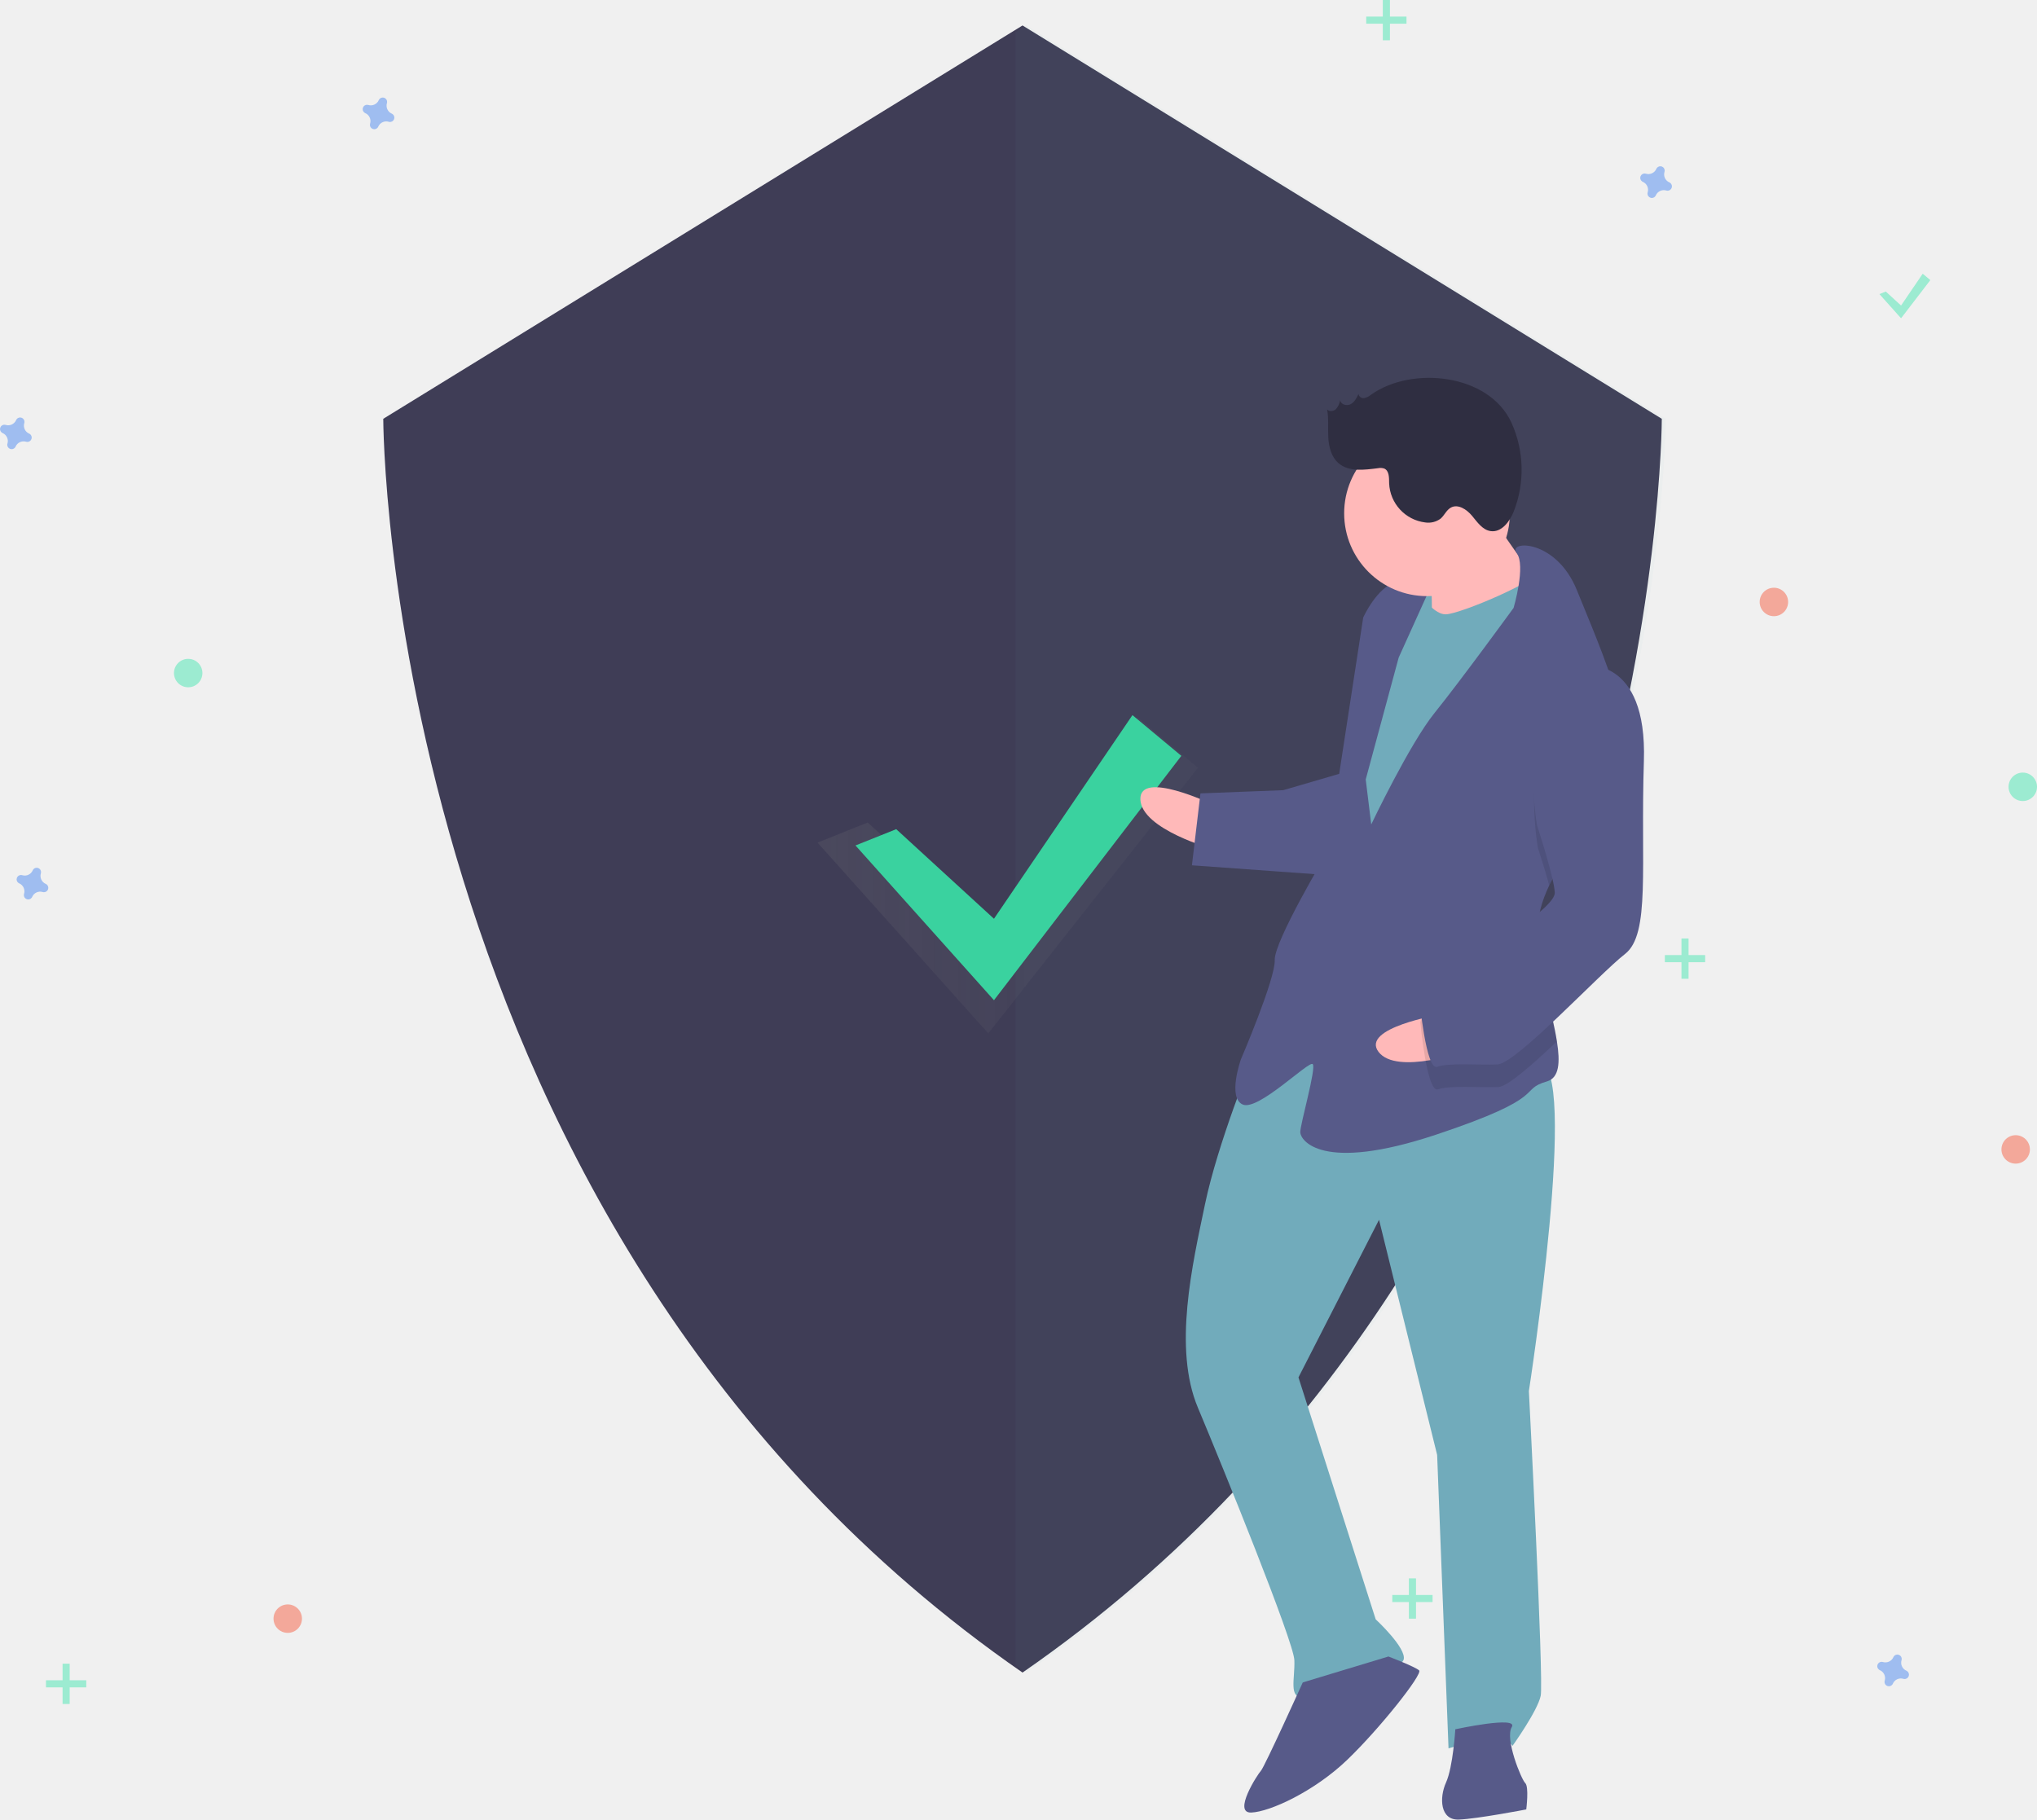
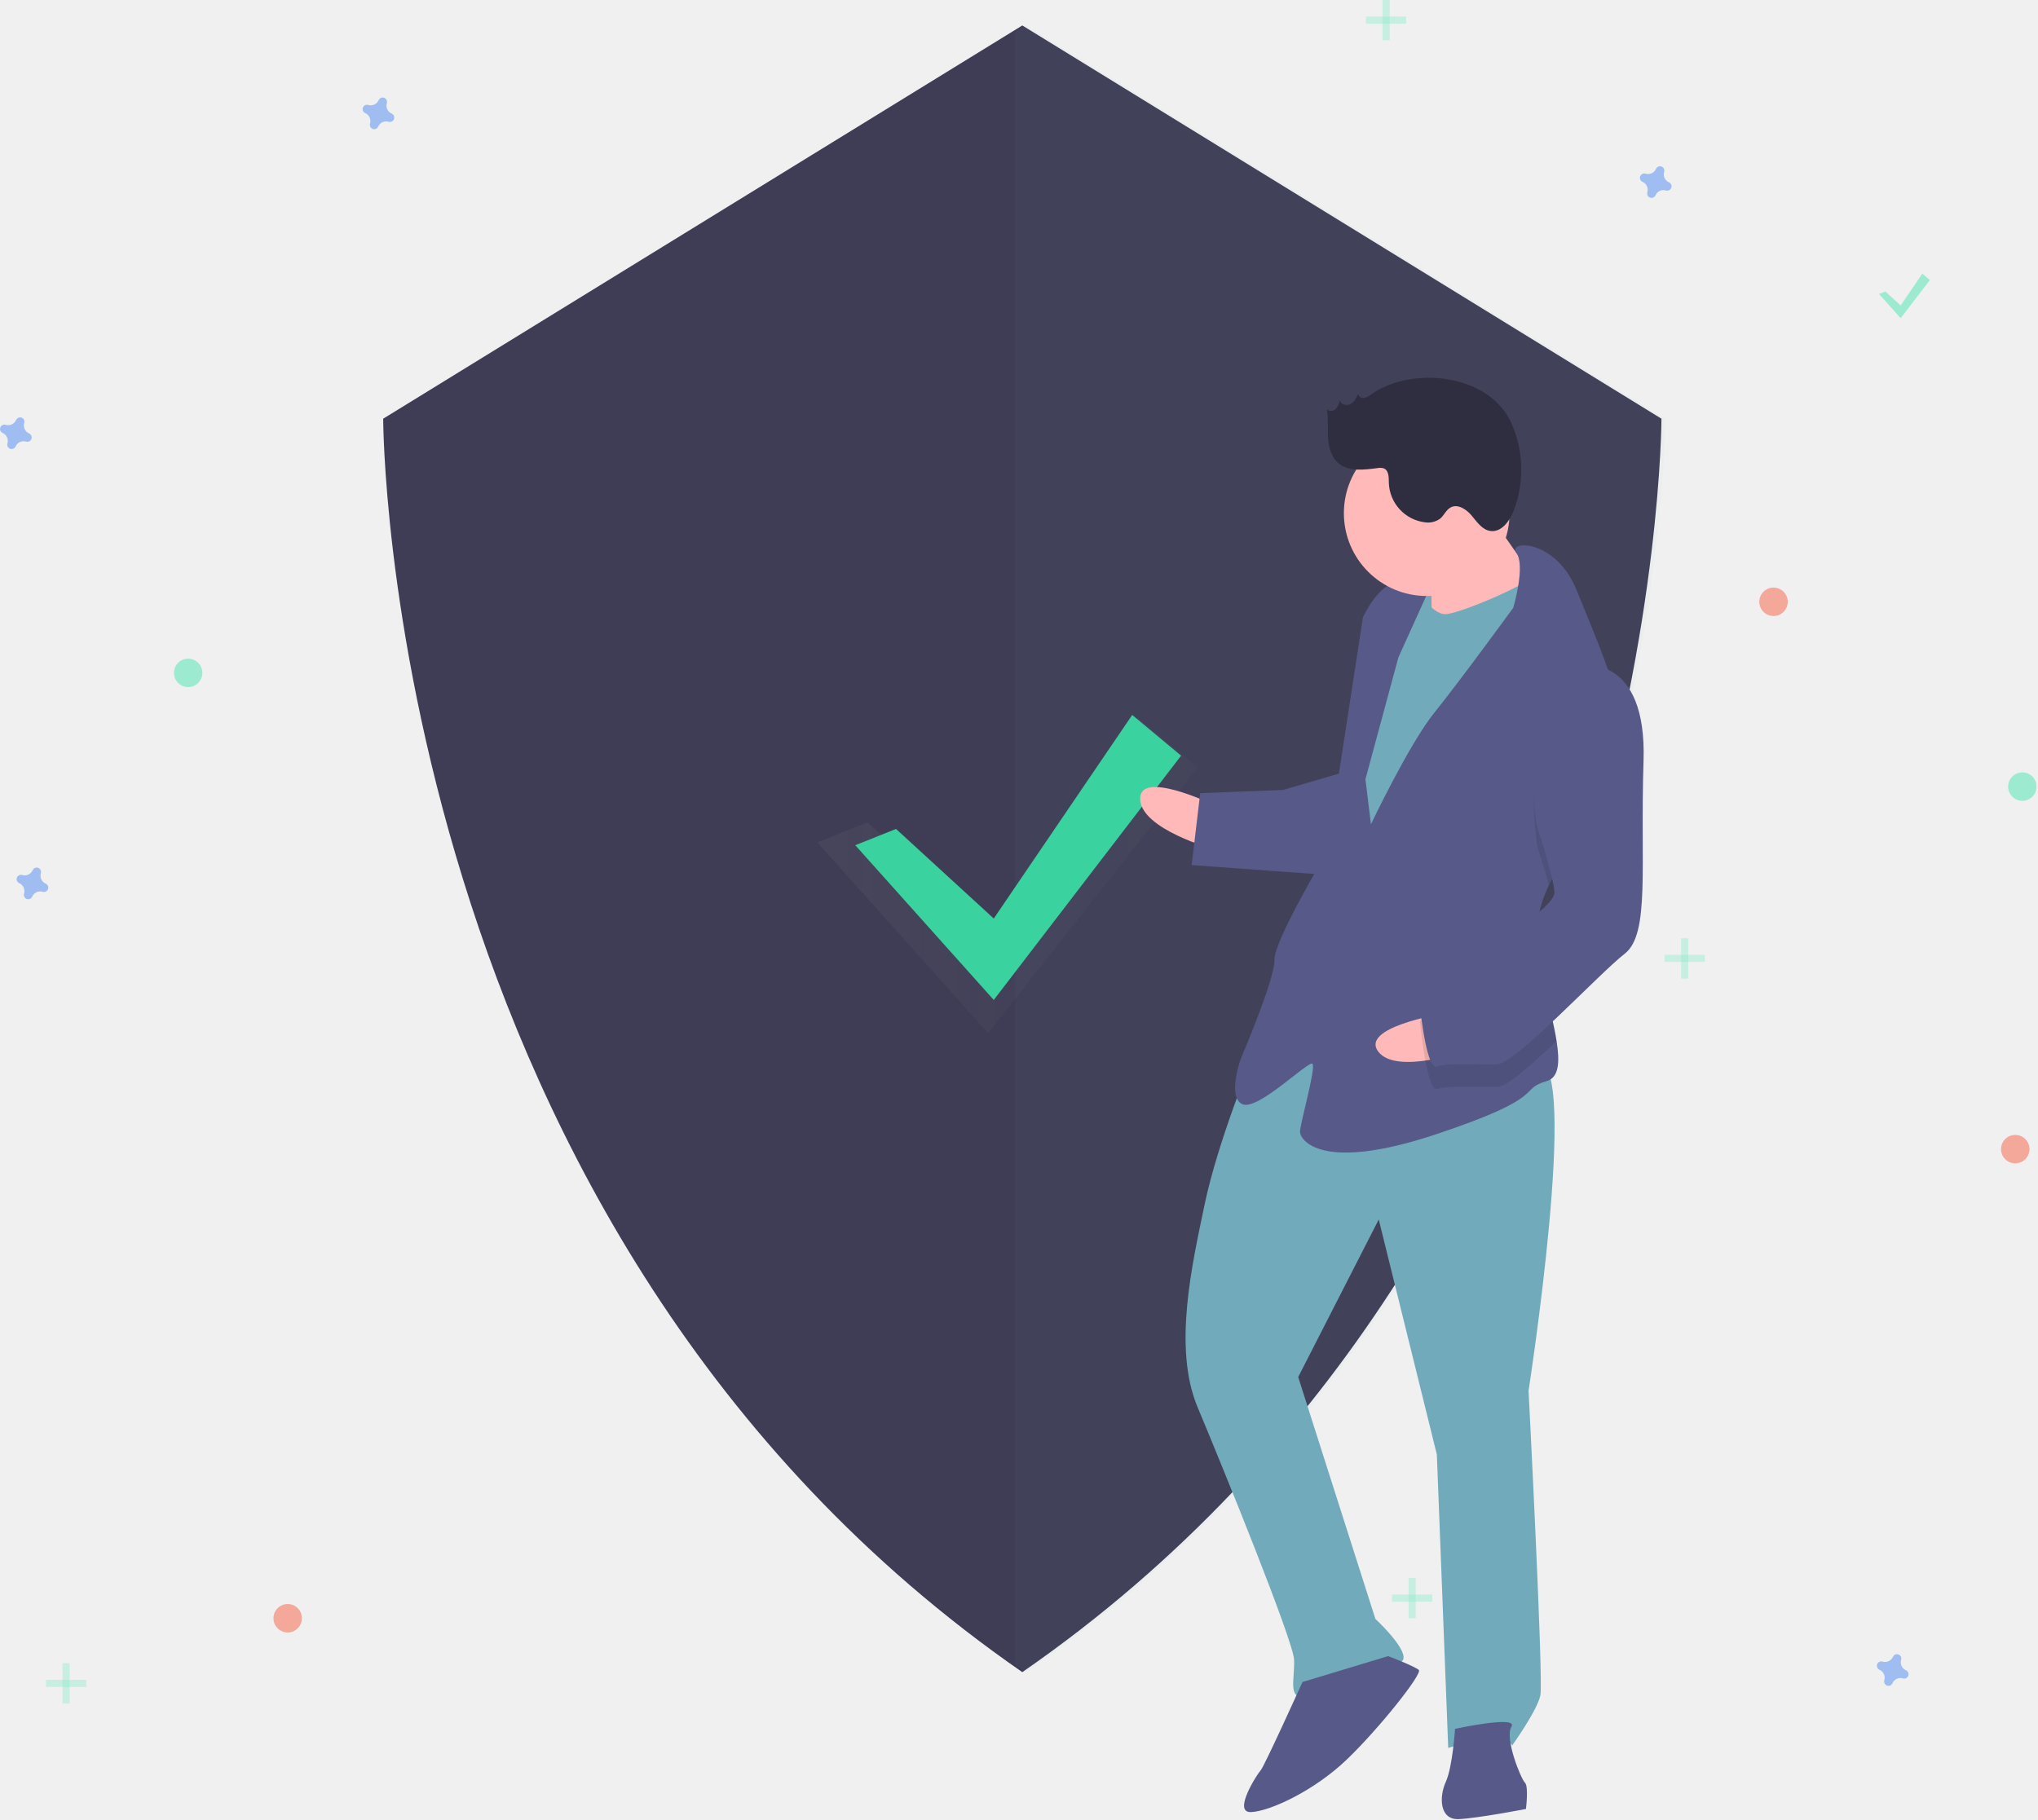
- <svg xmlns="http://www.w3.org/2000/svg" id="f921693e-33a8-40f4-b606-3710578972cc" data-name="Layer 1" width="859.399" height="767.784" viewBox="0 0 859.399 767.784">
+ <svg xmlns="http://www.w3.org/2000/svg" width="860" height="768" viewBox="0 0 860 768" fill="none">
+   <g id="undraw_Security_on_ff2u 1">
+     <g clip-path="url(#clip0)">
+       <g id="shield">
+         <path id="Vector" d="M431.399 10.746L161.697 176.717C161.697 176.717 161.697 519.031 431.399 705.748C701.101 519.031 701.101 176.717 701.101 176.717L431.399 10.746Z" fill="#3F3D56" />
+         <path id="Vector_2" opacity="0.04" d="M433.009 10.746L428.399 13.583V702.51C429.93 703.593 431.461 704.675 433.009 705.748C702.712 519.031 702.711 176.717 702.711 176.717L433.009 10.746Z" fill="#71ABBB" />
+       </g>
+       <g id="Group" opacity="0.7">
+         <path id="Vector_3" opacity="0.7" d="M366.106 347.068L416.949 393.674L479.977 302.75L505.399 323.935L416.949 436.044L344.921 355.542L366.106 347.068Z" fill="url(#paint0_linear)" />
+       </g>
+       <g id="checked">
+         <path id="Vector_4" d="M378.106 349.868L419.349 387.674L477.777 301.75L498.399 318.935L419.349 422.044L360.921 356.742L378.106 349.868Z" fill="#3AD29F" />
+       </g>
+       <g id="cross_15">
+         <path id="Vector_5" opacity="0.5" d="M12.29 182.956C11.463 182.596 10.797 181.945 10.42 181.126C10.042 180.307 9.979 179.378 10.242 178.515C10.285 178.383 10.312 178.246 10.322 178.108V178.108C10.346 177.713 10.242 177.32 10.026 176.989C9.809 176.657 9.492 176.404 9.121 176.267C8.749 176.13 8.344 176.116 7.964 176.228C7.584 176.339 7.25 176.57 7.012 176.887C6.93 176.999 6.861 177.12 6.808 177.248C6.448 178.075 5.796 178.741 4.977 179.118C4.158 179.496 3.229 179.559 2.367 179.296C2.235 179.253 2.098 179.226 1.959 179.216V179.216C1.564 179.192 1.172 179.296 0.84 179.512C0.509 179.729 0.256 180.046 0.119 180.417C-0.018 180.789 -0.032 181.195 0.079 181.574C0.191 181.954 0.422 182.288 0.738 182.526V182.526C0.85 182.608 0.972 182.677 1.1 182.73C1.927 183.09 2.592 183.742 2.97 184.561C3.347 185.38 3.41 186.309 3.147 187.171C3.105 187.304 3.078 187.44 3.067 187.579V187.579C3.043 187.974 3.147 188.366 3.364 188.698C3.58 189.029 3.897 189.283 4.269 189.42C4.64 189.557 5.046 189.57 5.426 189.459C5.806 189.347 6.14 189.116 6.378 188.8V188.8C6.46 188.688 6.528 188.566 6.582 188.438C6.942 187.612 7.593 186.946 8.412 186.568C9.231 186.191 10.16 186.128 11.023 186.391C11.155 186.433 11.292 186.46 11.43 186.471V186.471C11.825 186.495 12.218 186.391 12.549 186.174C12.881 185.958 13.134 185.641 13.271 185.269C13.408 184.898 13.422 184.492 13.31 184.112C13.198 183.732 12.968 183.399 12.652 183.16C12.539 183.078 12.418 183.01 12.29 182.956V182.956Z" fill="#4D8AF0" />
+       </g>
+       <g id="cross_14">
+         <path id="Vector_6" opacity="0.5" d="M79.399 290C82.713 290 85.399 287.314 85.399 284C85.399 280.686 82.713 278 79.399 278C76.085 278 73.399 280.686 73.399 284C73.399 287.314 76.085 290 79.399 290Z" fill="#47E6B1" />
+       </g>
+       <g id="cross_13">
+         <path id="Vector_7" opacity="0.5" d="M19.29 372.956C18.463 372.596 17.797 371.945 17.42 371.126C17.042 370.307 16.979 369.378 17.242 368.515C17.285 368.383 17.312 368.246 17.322 368.108V368.108C17.346 367.713 17.242 367.32 17.026 366.989C16.809 366.657 16.492 366.404 16.121 366.267C15.749 366.13 15.344 366.116 14.964 366.228C14.584 366.339 14.25 366.57 14.012 366.887V366.887C13.93 366.999 13.861 367.12 13.808 367.248C13.448 368.075 12.796 368.741 11.977 369.118C11.158 369.496 10.229 369.559 9.367 369.296C9.235 369.253 9.098 369.226 8.959 369.216V369.216C8.564 369.192 8.172 369.296 7.84 369.512C7.509 369.729 7.256 370.046 7.119 370.417C6.982 370.789 6.968 371.195 7.079 371.574C7.191 371.954 7.422 372.288 7.738 372.526C7.85 372.608 7.972 372.677 8.1 372.73C8.927 373.09 9.592 373.742 9.97 374.561C10.347 375.38 10.41 376.309 10.147 377.171C10.105 377.304 10.078 377.44 10.067 377.579V377.579C10.043 377.974 10.147 378.366 10.364 378.698C10.58 379.03 10.897 379.282 11.269 379.42C11.64 379.557 12.046 379.57 12.426 379.459C12.806 379.347 13.139 379.116 13.378 378.8C13.46 378.688 13.528 378.566 13.582 378.438C13.942 377.612 14.593 376.946 15.412 376.568C16.231 376.191 17.16 376.128 18.023 376.391C18.155 376.433 18.292 376.46 18.43 376.471V376.471C18.825 376.495 19.218 376.391 19.549 376.174C19.881 375.958 20.134 375.641 20.271 375.269C20.408 374.898 20.422 374.492 20.31 374.112C20.198 373.732 19.968 373.399 19.651 373.16C19.539 373.078 19.418 373.01 19.29 372.956V372.956Z" fill="#4D8AF0" />
+       </g>
+       <g id="cross_12">
+         <g id="Group_2" opacity="0.5">
+           <path id="Vector_8" opacity="0.5" d="M29.399 702H26.399V719H29.399V702Z" fill="#47E6B1" />
+           <path id="Vector_9" opacity="0.5" d="M36.399 712V709H19.399V712H36.399Z" fill="#47E6B1" />
+         </g>
+       </g>
+       <g id="cross_11">
+         <path id="Vector_10" opacity="0.5" d="M121.399 689C124.713 689 127.399 686.314 127.399 683C127.399 679.686 124.713 677 121.399 677C118.085 677 115.399 679.686 115.399 683C115.399 686.314 118.085 689 121.399 689Z" fill="#F55F44" />
+       </g>
+       <g id="cross_10">
+         <g id="Group_3" opacity="0.5">
+           <path id="Vector_11" opacity="0.5" d="M597.399 666H594.399V683H597.399V666Z" fill="#47E6B1" />
+           <path id="Vector_12" opacity="0.5" d="M604.399 676V673H587.399V676H604.399Z" fill="#47E6B1" />
+         </g>
+       </g>
+       <g id="cross_9">
+         <path id="Vector_13" opacity="0.5" d="M804.29 704.956C803.463 704.596 802.797 703.945 802.42 703.126C802.042 702.307 801.979 701.378 802.242 700.515C802.285 700.383 802.312 700.246 802.322 700.108V700.108C802.346 699.713 802.242 699.32 802.026 698.989C801.809 698.657 801.492 698.404 801.121 698.267C800.749 698.13 800.343 698.116 799.964 698.228C799.584 698.34 799.25 698.57 799.012 698.887C798.93 698.999 798.861 699.12 798.808 699.248C798.448 700.075 797.796 700.741 796.977 701.118C796.158 701.496 795.229 701.559 794.367 701.296C794.235 701.253 794.098 701.226 793.959 701.216V701.216C793.564 701.192 793.172 701.296 792.84 701.512C792.509 701.729 792.256 702.046 792.119 702.417C791.981 702.789 791.968 703.195 792.079 703.574C792.191 703.954 792.422 704.288 792.738 704.526V704.526C792.85 704.608 792.972 704.677 793.1 704.73C793.927 705.09 794.592 705.742 794.97 706.561C795.347 707.38 795.41 708.309 795.147 709.171C795.105 709.304 795.078 709.44 795.067 709.579V709.579C795.043 709.974 795.147 710.366 795.364 710.698C795.58 711.03 795.897 711.283 796.269 711.42C796.64 711.557 797.046 711.57 797.426 711.459C797.806 711.347 798.139 711.116 798.378 710.8V710.8C798.46 710.688 798.528 710.566 798.582 710.438C798.942 709.612 799.593 708.946 800.412 708.568C801.231 708.191 802.16 708.128 803.023 708.391C803.155 708.433 803.292 708.46 803.43 708.471V708.471C803.825 708.495 804.218 708.391 804.549 708.174C804.881 707.958 805.134 707.641 805.271 707.269C805.408 706.898 805.422 706.492 805.31 706.112C805.199 705.732 804.968 705.399 804.651 705.16C804.539 705.078 804.418 705.01 804.29 704.956V704.956Z" fill="#4D8AF0" />
+       </g>
+       <g id="cross_8">
+         <path id="Vector_14" opacity="0.5" d="M850.399 491C853.713 491 856.399 488.314 856.399 485C856.399 481.686 853.713 479 850.399 479C847.085 479 844.399 481.686 844.399 485C844.399 488.314 847.085 491 850.399 491Z" fill="#F55F44" />
+       </g>
+       <g id="cross_7">
+         <g id="Group_4" opacity="0.5">
+           <path id="Vector_15" opacity="0.5" d="M712.399 396H709.399V413H712.399V396Z" fill="#47E6B1" />
+           <path id="Vector_16" opacity="0.5" d="M719.399 406V403H702.399V406H719.399Z" fill="#47E6B1" />
+         </g>
+       </g>
+       <g id="cross_6">
+         <path id="Vector_17" opacity="0.5" d="M853.399 338C856.713 338 859.399 335.314 859.399 332C859.399 328.686 856.713 326 853.399 326C850.085 326 847.399 328.686 847.399 332C847.399 335.314 850.085 338 853.399 338Z" fill="#47E6B1" />
+       </g>
+       <g id="cross_5">
+         <path id="Vector_18" opacity="0.5" d="M748.399 260C751.713 260 754.399 257.314 754.399 254C754.399 250.686 751.713 248 748.399 248C745.085 248 742.399 250.686 742.399 254C742.399 257.314 745.085 260 748.399 260Z" fill="#F55F44" />
+       </g>
+       <g id="cross_4">
+         <path id="Vector_19" opacity="0.5" d="M795.606 123.018L802.049 128.924L811.177 115.5L814.399 118.185L802.049 134.294L792.921 124.092L795.606 123.018Z" fill="#47E6B1" />
+       </g>
+       <g id="cross_3">
+         <path id="Vector_20" opacity="0.5" d="M704.29 76.956C703.463 76.596 702.797 75.945 702.42 75.126C702.042 74.307 701.979 73.378 702.242 72.515C702.285 72.383 702.312 72.246 702.322 72.108V72.108C702.346 71.713 702.242 71.32 702.026 70.989C701.809 70.657 701.492 70.404 701.121 70.267C700.749 70.13 700.343 70.116 699.964 70.228C699.584 70.34 699.25 70.57 699.012 70.887C698.93 70.999 698.861 71.12 698.808 71.248C698.448 72.075 697.796 72.741 696.977 73.118C696.158 73.496 695.229 73.559 694.367 73.296C694.235 73.253 694.098 73.227 693.959 73.216V73.216C693.564 73.192 693.172 73.296 692.84 73.512C692.509 73.729 692.256 74.046 692.119 74.417C691.981 74.789 691.968 75.195 692.079 75.574C692.191 75.954 692.422 76.288 692.738 76.526V76.526C692.85 76.608 692.972 76.677 693.1 76.73C693.927 77.09 694.592 77.742 694.97 78.561C695.347 79.38 695.41 80.309 695.147 81.171C695.105 81.303 695.078 81.44 695.067 81.579V81.579C695.043 81.974 695.147 82.366 695.364 82.698C695.58 83.029 695.897 83.282 696.269 83.419C696.64 83.556 697.046 83.57 697.426 83.459C697.806 83.347 698.139 83.116 698.378 82.8V82.8C698.46 82.688 698.528 82.566 698.582 82.438C698.942 81.612 699.593 80.946 700.412 80.569C701.231 80.191 702.16 80.128 703.023 80.391C703.155 80.433 703.292 80.46 703.43 80.471V80.471C703.825 80.495 704.218 80.391 704.549 80.174C704.881 79.958 705.134 79.641 705.271 79.269C705.408 78.898 705.422 78.492 705.31 78.112C705.199 77.732 704.968 77.398 704.651 77.16C704.539 77.078 704.418 77.01 704.29 76.956V76.956Z" fill="#4D8AF0" />
+       </g>
+       <g id="cross_2">
+         <g id="Group_5" opacity="0.5">
+           <path id="Vector_21" opacity="0.5" d="M586.399 0H583.399V17H586.399V0Z" fill="#47E6B1" />
+           <path id="Vector_22" opacity="0.5" d="M593.399 10V7L576.399 7V10H593.399Z" fill="#47E6B1" />
+         </g>
+       </g>
+       <g id="cross_1">
+         <path id="Vector_23" opacity="0.5" d="M165.29 47.956C164.463 47.596 163.797 46.945 163.42 46.126C163.042 45.307 162.979 44.378 163.242 43.515C163.285 43.383 163.312 43.246 163.322 43.108V43.108C163.346 42.713 163.242 42.32 163.026 41.989C162.809 41.657 162.492 41.404 162.121 41.267C161.749 41.13 161.344 41.116 160.964 41.228C160.584 41.34 160.25 41.57 160.012 41.887V41.887C159.93 41.999 159.861 42.12 159.808 42.248C159.448 43.075 158.796 43.741 157.977 44.118C157.158 44.496 156.229 44.559 155.367 44.296C155.235 44.253 155.098 44.227 154.959 44.216C154.564 44.192 154.172 44.296 153.84 44.512C153.509 44.729 153.256 45.046 153.119 45.417C152.982 45.789 152.968 46.194 153.079 46.574C153.191 46.954 153.422 47.288 153.738 47.526V47.526C153.85 47.608 153.972 47.677 154.1 47.73C154.927 48.09 155.592 48.742 155.97 49.561C156.347 50.38 156.41 51.309 156.147 52.171C156.105 52.303 156.078 52.44 156.067 52.579V52.579C156.043 52.974 156.147 53.366 156.364 53.698C156.58 54.029 156.897 54.282 157.269 54.419C157.64 54.556 158.046 54.57 158.426 54.459C158.806 54.347 159.14 54.116 159.378 53.8V53.8C159.46 53.688 159.528 53.566 159.582 53.438C159.942 52.611 160.593 51.946 161.412 51.569C162.231 51.191 163.16 51.128 164.023 51.391C164.155 51.433 164.292 51.46 164.43 51.471V51.471C164.825 51.495 165.218 51.391 165.549 51.174C165.881 50.958 166.134 50.641 166.271 50.269C166.408 49.898 166.422 49.492 166.31 49.112C166.199 48.732 165.968 48.398 165.651 48.16V48.16C165.539 48.078 165.418 48.01 165.29 47.956V47.956Z" fill="#4D8AF0" />
+       </g>
+       <g id="man">
+         <path id="Vector_24" d="M611.669 239.272L589.444 240.134L590.552 268.709L612.777 267.848L611.669 239.272Z" fill="#71ABBB" />
+         <path id="Vector_25" d="M511.41 339.35C511.41 339.35 480.631 324.645 481.123 337.345C481.616 350.045 512.148 358.401 512.148 358.401L511.41 339.35Z" fill="#FFB9B9" />
+         <path id="Vector_26" d="M528.296 446.811C528.296 446.811 513.775 482.353 508.41 507.999C503.045 533.646 494.874 568.942 505.384 593.973C515.894 619.004 545.776 692.572 546.084 700.51C546.392 708.448 543.524 716.509 549.875 716.262C556.225 716.016 590.781 705.137 592.184 700.312C593.587 695.488 580.394 683.28 580.394 683.28L547.817 581.198L581.806 514.693L606.323 613.908L611.125 737.736C611.125 737.736 634.692 730.463 638.113 736.69C638.113 736.69 648.672 721.971 650.013 715.559C651.354 709.147 645.026 586.968 645.026 586.968C645.026 586.968 666.659 447.805 649.196 448.482C631.733 449.16 563.332 407.294 528.296 446.811Z" fill="#71ABBB" />
+         <path id="Vector_27" d="M549.628 709.912C549.628 709.912 533.52 745.516 531.994 747.165C530.468 748.814 519.971 765.12 527.908 764.812C535.846 764.504 554.589 755.828 568.384 742.574C582.18 729.319 600.368 706.355 598.719 704.829C597.07 703.303 585.773 698.971 585.773 698.971L549.628 709.912Z" fill="#575A89" />
+         <path id="Vector_28" d="M613.992 729.675C613.992 729.675 613.02 745.612 610.091 752.086C607.162 758.559 607.532 768.084 615.469 767.777C623.407 767.469 643.922 763.493 643.922 763.493C643.922 763.493 645.14 753.906 643.491 752.38C641.842 750.854 634.815 733.638 637.805 728.752C640.795 723.866 613.992 729.675 613.992 729.675Z" fill="#575A89" />
+         <path id="Vector_29" d="M625.735 212.492C625.735 212.492 642.657 238.865 649.254 244.969C655.85 251.073 637.292 264.512 637.292 264.512L604.077 268.98C604.077 268.98 604.495 238.755 602.784 235.641C601.073 232.528 625.735 212.492 625.735 212.492Z" fill="#FFB9B9" />
+         <path id="Vector_30" d="M596.865 247.001C596.865 247.001 603.707 259.455 610.057 259.208C616.408 258.962 649.254 244.969 650.656 240.145C652.059 235.321 661.536 274.701 661.536 274.701L581.165 416.142L561.56 402.593L571.059 319.548L578.861 274.727L596.865 247.001Z" fill="#71ABBB" />
+         <path id="Vector_31" d="M653.621 373.584C650.415 380.291 648.413 387.284 648.69 394.444C648.703 394.762 648.715 395.079 648.743 395.396C649.504 410.089 654.917 427.083 656.858 439.441C658.268 448.305 657.867 454.776 652.679 456.297C640.101 459.965 654.513 462.586 605.853 478.782C557.193 494.978 548.701 480.998 548.578 477.823C548.455 474.648 555.469 450.527 553.82 449.001C552.171 447.475 530.746 468.975 524.272 466.046C517.799 463.117 523.534 446.996 523.534 446.996C523.534 446.996 538.116 413.042 537.808 405.104C537.501 397.166 559.898 359.729 559.898 359.729L575.132 260.563C575.132 260.563 580.989 247.616 588.865 245.721C596.742 243.825 603.276 248.342 603.276 248.342L590.097 277.472L576.191 328.889L578.517 347.878C578.517 347.878 594.688 313.862 605.308 300.731C615.928 287.599 638.572 256.513 638.572 256.513C638.572 256.513 643.858 238.675 639.867 233.345C635.876 227.998 656.514 227.198 665.314 249.116C669.978 260.732 677.55 278.055 682.293 294.184C686.52 308.472 688.516 321.83 684.329 329.465C677.929 341.129 661.829 356.46 653.621 373.584Z" fill="#575A89" />
+         <path id="Vector_32" opacity="0.1" d="M684.329 329.465C677.929 341.129 661.829 356.46 653.621 373.584C651.477 365.861 648.862 357.869 648.862 357.869C648.862 357.869 638.831 304.201 668.502 290.331C673.418 289.855 678.335 291.229 682.293 294.184C686.52 308.472 688.516 321.83 684.329 329.465Z" fill="black" />
+         <path id="Vector_33" d="M566.543 326.083L541.388 333.418L506.462 334.772L502.869 365.12L560.267 369.254C560.267 369.254 574.604 328.95 566.543 326.083Z" fill="#575A89" />
+         <path id="Vector_34" d="M607.561 428.123C607.561 428.123 573.909 433.706 581.59 443.832C589.27 453.959 619.082 443.313 619.082 443.313L607.561 428.123Z" fill="#FFB9B9" />
+         <path id="Vector_35" opacity="0.1" d="M648.743 395.396C649.504 410.089 654.917 427.083 656.858 439.441C646.138 449.587 635.944 458.536 632.102 458.685C624.165 458.993 611.403 457.898 606.702 459.67C602 461.442 599.243 431.34 599.243 431.34C599.243 431.34 602.049 421.692 614.565 416.437C623.012 412.882 639.206 403.239 648.743 395.396Z" fill="black" />
+         <path id="Vector_36" d="M668.133 280.805C668.133 280.805 694.998 276.584 693.546 321.158C692.095 365.732 696.378 394.185 685.573 402.554C674.768 410.922 639.671 448.852 631.733 449.16C623.795 449.467 611.033 448.372 606.332 450.145C601.631 451.917 598.874 421.815 598.874 421.815C598.874 421.815 601.68 412.167 614.195 406.912C626.711 401.656 656.197 383.024 655.951 376.674C655.705 370.323 648.492 348.344 648.492 348.344C648.492 348.344 638.462 294.675 668.133 280.805Z" fill="#575A89" />
+         <path id="Vector_37" d="M602.045 251.543C621.349 251.543 636.997 235.895 636.997 216.591C636.997 197.287 621.349 181.639 602.045 181.639C582.742 181.639 567.093 197.287 567.093 216.591C567.093 235.895 582.742 251.543 602.045 251.543Z" fill="#FFB9B9" />
+         <path id="Vector_38" d="M578.511 166.494C577.668 167.221 576.658 167.727 575.572 167.969C575.027 168.066 574.465 167.944 574.01 167.628C573.555 167.313 573.243 166.83 573.142 166.286C572.342 167.944 571.44 169.712 569.807 170.562C568.175 171.413 565.65 170.7 565.415 168.874C565.176 170.26 564.563 171.555 563.641 172.618C562.628 173.584 560.791 173.827 559.907 172.743C560.622 176.65 560.18 180.668 560.405 184.634C560.629 188.6 561.687 192.805 564.683 195.413C569.053 199.216 575.624 198.277 581.373 197.557C582.242 197.374 583.144 197.424 583.988 197.7C586.14 198.617 586.043 201.613 586.072 203.952C586.247 208.057 587.872 211.967 590.657 214.987C593.442 218.007 597.207 219.943 601.284 220.45C603.565 220.802 605.893 220.234 607.756 218.87C609.388 217.487 610.222 215.232 612.092 214.193C615.134 212.503 618.824 214.968 621.048 217.645C623.272 220.321 625.464 223.614 628.909 224.104C633.466 224.752 636.937 220.108 638.64 215.832C640.989 209.838 642.115 203.435 641.95 197C641.786 190.565 640.334 184.227 637.682 178.362C628.167 157.621 595.663 154.34 578.511 166.494Z" fill="#2F2E41" />
+       </g>
+     </g>
+   </g>
  <defs>
-     <linearGradient id="b629f179-8ab2-4411-a7df-956765958247" x1="344.921" y1="369.397" x2="505.399" y2="369.397" gradientUnits="userSpaceOnUse">
-       <stop offset="0" stop-color="gray" stop-opacity="0.25" />
-       <stop offset="0.535" stop-color="gray" stop-opacity="0.12" />
-       <stop offset="1" stop-color="gray" stop-opacity="0.1" />
+     <linearGradient id="paint0_linear" x1="344.921" y1="369.397" x2="505.399" y2="369.397" gradientUnits="userSpaceOnUse">
+       <stop stop-color="#808080" stop-opacity="0.25" />
+       <stop offset="0.535" stop-color="#808080" stop-opacity="0.12" />
+       <stop offset="1" stop-color="#808080" stop-opacity="0.1" />
    </linearGradient>
+     <clipPath id="clip0">
+       <rect width="859.399" height="767.784" fill="white" />
+     </clipPath>
  </defs>
-   <path d="M601.7,76.854,331.998,242.825s0,342.314,269.702,529.031c269.702-186.717,269.702-529.031,269.702-529.031Z" transform="translate(-170.3004 -66.10811)" fill="#3f3d56" />
-   <path d="M603.31,76.854l-4.61,2.837V768.618c1.531,1.082,3.062,2.165,4.61,3.238,269.702-186.717,269.702-529.031,269.702-529.031Z" transform="translate(-170.3004 -66.10811)" fill="#71abbb" opacity="0.04" />
-   <g opacity="0.7">
-     <polygon points="366.106 347.068 416.949 393.674 479.977 302.75 505.399 323.935 416.949 436.044 344.921 355.542 366.106 347.068" fill="url(#b629f179-8ab2-4411-a7df-956765958247)" />
-   </g>
-   <polygon points="378.106 349.868 419.349 387.674 477.777 301.75 498.399 318.935 419.349 422.044 360.921 356.742 378.106 349.868" fill="#3ad29f" />
-   <path d="M335.59,114.064a3.675,3.675,0,0,1-2.047-4.441,1.766,1.766,0,0,0,.08-.408h0a1.843,1.843,0,0,0-3.31-1.221h0a1.766,1.766,0,0,0-.204.362,3.675,3.675,0,0,1-4.441,2.047,1.766,1.766,0,0,0-.408-.08h0a1.843,1.843,0,0,0-1.221,3.31h0a1.766,1.766,0,0,0,.362.204,3.675,3.675,0,0,1,2.047,4.441,1.766,1.766,0,0,0-.08.408h0a1.843,1.843,0,0,0,3.31,1.221h0a1.766,1.766,0,0,0,.204-.362,3.675,3.675,0,0,1,4.441-2.047,1.766,1.766,0,0,0,.408.08h0a1.843,1.843,0,0,0,1.221-3.31h0A1.766,1.766,0,0,0,335.59,114.064Z" transform="translate(-170.3004 -66.10811)" fill="#4d8af0" opacity="0.5" />
-   <path d="M189.59,439.064a3.675,3.675,0,0,1-2.047-4.441,1.766,1.766,0,0,0,.08-.408h0a1.843,1.843,0,0,0-3.31-1.221h0a1.766,1.766,0,0,0-.204.362,3.675,3.675,0,0,1-4.441,2.047,1.766,1.766,0,0,0-.408-.08h0a1.843,1.843,0,0,0-1.221,3.31h0a1.766,1.766,0,0,0,.362.204,3.675,3.675,0,0,1,2.047,4.441,1.766,1.766,0,0,0-.08.408h0a1.843,1.843,0,0,0,3.31,1.221h0a1.766,1.766,0,0,0,.204-.362,3.675,3.675,0,0,1,4.441-2.047,1.766,1.766,0,0,0,.408.08h0a1.843,1.843,0,0,0,1.221-3.31h0A1.766,1.766,0,0,0,189.59,439.064Z" transform="translate(-170.3004 -66.10811)" fill="#4d8af0" opacity="0.5" />
-   <circle cx="748.399" cy="254" r="6" fill="#f55f44" opacity="0.5" />
-   <circle cx="121.399" cy="683" r="6" fill="#f55f44" opacity="0.5" />
-   <circle cx="850.399" cy="485" r="6" fill="#f55f44" opacity="0.5" />
-   <path d="M874.59,143.064a3.675,3.675,0,0,1-2.047-4.441,1.766,1.766,0,0,0,.08-.408h0a1.843,1.843,0,0,0-3.31-1.221h0a1.766,1.766,0,0,0-.204.362,3.675,3.675,0,0,1-4.441,2.047,1.766,1.766,0,0,0-.408-.08h0a1.843,1.843,0,0,0-1.221,3.31h0a1.766,1.766,0,0,0,.362.204,3.675,3.675,0,0,1,2.047,4.441,1.766,1.766,0,0,0-.08.408h0a1.843,1.843,0,0,0,3.31,1.221h0a1.766,1.766,0,0,0,.204-.362,3.675,3.675,0,0,1,4.441-2.047,1.766,1.766,0,0,0,.408.08h0a1.843,1.843,0,0,0,1.221-3.31h0A1.766,1.766,0,0,0,874.59,143.064Z" transform="translate(-170.3004 -66.10811)" fill="#4d8af0" opacity="0.5" />
-   <path d="M974.59,771.064a3.675,3.675,0,0,1-2.047-4.441,1.766,1.766,0,0,0,.08-.408h0a1.843,1.843,0,0,0-3.31-1.221h0a1.766,1.766,0,0,0-.204.362,3.675,3.675,0,0,1-4.441,2.047,1.766,1.766,0,0,0-.408-.08h0a1.843,1.843,0,0,0-1.221,3.31h0a1.766,1.766,0,0,0,.362.204,3.675,3.675,0,0,1,2.047,4.441,1.766,1.766,0,0,0-.08.408h0a1.843,1.843,0,0,0,3.31,1.221h0a1.766,1.766,0,0,0,.204-.362,3.675,3.675,0,0,1,4.441-2.047,1.766,1.766,0,0,0,.408.08h0a1.843,1.843,0,0,0,1.221-3.31h0A1.766,1.766,0,0,0,974.59,771.064Z" transform="translate(-170.3004 -66.10811)" fill="#4d8af0" opacity="0.5" />
-   <path d="M182.59,249.064a3.675,3.675,0,0,1-2.047-4.441,1.766,1.766,0,0,0,.08-.408h0a1.843,1.843,0,0,0-3.31-1.221h0a1.766,1.766,0,0,0-.204.362,3.675,3.675,0,0,1-4.441,2.047,1.766,1.766,0,0,0-.408-.08h0a1.843,1.843,0,0,0-1.221,3.31h0a1.766,1.766,0,0,0,.362.204,3.675,3.675,0,0,1,2.047,4.441,1.766,1.766,0,0,0-.08.408h0a1.843,1.843,0,0,0,3.31,1.221h0a1.766,1.766,0,0,0,.204-.362,3.675,3.675,0,0,1,4.441-2.047,1.766,1.766,0,0,0,.408.08h0a1.843,1.843,0,0,0,1.221-3.31h0A1.766,1.766,0,0,0,182.59,249.064Z" transform="translate(-170.3004 -66.10811)" fill="#4d8af0" opacity="0.5" />
-   <circle cx="79.399" cy="284" r="6" fill="#47e6b1" opacity="0.5" />
-   <circle cx="853.399" cy="332" r="6" fill="#47e6b1" opacity="0.5" />
-   <g opacity="0.5">
-     <rect x="583.399" width="3" height="17" fill="#47e6b1" />
-     <rect x="753.7" y="66.108" width="3" height="17" transform="translate(659.5073 -746.6996) rotate(90)" fill="#47e6b1" />
-   </g>
-   <g opacity="0.5">
-     <rect x="594.399" y="666" width="3" height="17" fill="#47e6b1" />
-     <rect x="764.7" y="732.108" width="3" height="17" transform="translate(1336.507 -91.69959) rotate(90)" fill="#47e6b1" />
-   </g>
-   <g opacity="0.5">
-     <rect x="26.399" y="702" width="3" height="17" fill="#47e6b1" />
-     <rect x="196.7" y="768.108" width="3" height="17" transform="translate(804.5073 512.3004) rotate(90)" fill="#47e6b1" />
-   </g>
-   <g opacity="0.5">
-     <rect x="709.399" y="396" width="3" height="17" fill="#47e6b1" />
-     <rect x="879.7" y="462.108" width="3" height="17" transform="translate(1181.507 -476.6996) rotate(90)" fill="#47e6b1" />
-   </g>
-   <polygon points="795.606 123.018 802.049 128.924 811.177 115.5 814.399 118.185 802.049 134.294 792.921 124.092 795.606 123.018" fill="#47e6b1" opacity="0.5" />
-   <rect x="760.29" y="305.8" width="22.242" height="28.597" transform="translate(-182.1246 -35.97628) rotate(-2.22071)" fill="#71abbb" />
-   <path d="M681.71,405.459s-30.779-14.706-30.286-2.005,31.025,21.056,31.025,21.056Z" transform="translate(-170.3004 -66.10811)" fill="#ffb9b9" />
-   <path d="M698.597,512.919s-14.521,35.542-19.886,61.189-13.536,60.942-3.026,85.974,40.392,98.599,40.7,106.537-2.559,15.999,3.791,15.752,40.907-11.126,42.31-15.95-11.79-17.032-11.79-17.032L718.117,647.306,752.107,580.801l24.516,99.215,4.802,123.828s23.567-7.274,26.988-1.047c0,0,10.559-14.719,11.9-21.131s-4.987-128.591-4.987-128.591,21.632-139.163,4.169-138.486S733.633,473.402,698.597,512.919Z" transform="translate(-170.3004 -66.10811)" fill="#71abbb" />
-   <path d="M719.929,776.02s-16.109,35.603-17.635,37.252-12.023,17.955-4.085,17.648,26.68-8.984,40.476-22.239,31.984-36.219,30.335-37.745-12.947-5.858-12.947-5.858Z" transform="translate(-170.3004 -66.10811)" fill="#575a89" />
-   <path d="M784.292,795.784s-.972,15.937-3.901,22.41-2.559,15.999,5.378,15.691,28.453-4.283,28.453-4.283,1.218-9.587-.431-11.113-8.676-18.743-5.686-23.628S784.292,795.784,784.292,795.784Z" transform="translate(-170.3004 -66.10811)" fill="#575a89" />
-   <path d="M796.036,278.601s16.922,26.373,23.518,32.477-11.962,19.543-11.962,19.543l-33.215,4.468s.418-30.225-1.293-33.338S796.036,278.601,796.036,278.601Z" transform="translate(-170.3004 -66.10811)" fill="#ffb9b9" />
-   <path d="M767.165,313.109s6.843,12.454,13.193,12.208,39.196-14.239,40.599-19.064,10.88,34.557,10.88,34.557L751.465,482.25,731.86,468.701l9.499-83.045,7.802-44.821Z" transform="translate(-170.3004 -66.10811)" fill="#71abbb" />
-   <path d="M823.921,439.692c-3.206,6.707-5.208,13.7-4.931,20.86.012.318.025.635.053.952.761,14.693,6.173,31.686,8.115,44.044,1.409,8.865,1.008,15.336-4.18,16.856-12.577,3.668,1.834,6.289-46.826,22.485s-57.152,2.216-57.275-.959,6.891-27.296,5.242-28.822-23.074,19.974-29.548,17.045-.739-19.051-.739-19.051,14.583-33.954,14.275-41.892,22.089-45.375,22.089-45.375L745.432,326.671s5.858-12.947,13.734-14.842,14.411,2.621,14.411,2.621L760.397,343.58l-13.905,51.417,2.326,18.989s16.17-34.016,26.791-47.147,33.264-44.218,33.264-44.218,5.286-17.837,1.296-23.168c-3.991-5.346,16.647-6.147,25.446,15.771,4.664,11.616,12.236,28.939,16.979,45.068,4.227,14.289,6.223,27.646,2.036,35.281C848.229,407.237,832.129,422.568,823.921,439.692Z" transform="translate(-170.3004 -66.10811)" fill="#575a89" />
-   <path d="M854.629,395.573c-6.4,11.664-22.5,26.995-30.708,44.119-2.144-7.723-4.759-15.715-4.759-15.715s-10.031-53.669,19.64-67.539a19.858,19.858,0,0,1,13.791,3.853C856.82,374.581,858.817,387.938,854.629,395.573Z" transform="translate(-170.3004 -66.10811)" opacity="0.1" />
-   <path d="M736.843,392.191l-25.154,7.335-34.926,1.354-3.593,30.348,57.398,4.134S744.904,395.058,736.843,392.191Z" transform="translate(-170.3004 -66.10811)" fill="#575a89" />
-   <path d="M777.861,494.231s-33.652,5.583-25.971,15.71,37.492-.52,37.492-.52Z" transform="translate(-170.3004 -66.10811)" fill="#ffb9b9" />
-   <path d="M819.044,461.504c.761,14.693,6.173,31.686,8.115,44.044-10.72,10.146-20.914,19.095-24.756,19.244-7.938.308-20.7-.787-25.401.985s-7.458-28.33-7.458-28.33S772.349,487.8,784.865,482.545C793.313,478.99,809.506,469.347,819.044,461.504Z" transform="translate(-170.3004 -66.10811)" opacity="0.1" />
-   <path d="M838.433,346.913s26.865-4.222,25.414,40.353,2.832,73.027-7.973,81.396-45.903,46.298-53.84,46.606-20.7-.787-25.401.985-7.458-28.33-7.458-28.33,2.806-9.648,15.321-14.904,42.002-23.888,41.756-30.238-7.458-28.33-7.458-28.33S808.762,360.783,838.433,346.913Z" transform="translate(-170.3004 -66.10811)" fill="#575a89" />
-   <circle cx="602.045" cy="216.591" r="34.952" fill="#ffb9b9" />
-   <path d="M748.811,232.602a6.749,6.749,0,0,1-2.939,1.475,2.097,2.097,0,0,1-2.43-1.683c-.8,1.658-1.702,3.426-3.335,4.277s-4.157.137-4.393-1.689a7.706,7.706,0,0,1-1.774,3.744c-1.013.966-2.85,1.21-3.734.125.715,3.907.274,7.926.498,11.892s1.282,8.171,4.278,10.778c4.37,3.803,10.941,2.865,16.689,2.144a5.066,5.066,0,0,1,2.615.143c2.152.917,2.055,3.913,2.084,6.252a17.373,17.373,0,0,0,15.212,16.497,8.709,8.709,0,0,0,6.472-1.58c1.632-1.383,2.466-3.638,4.336-4.677,3.042-1.69,6.732.775,8.956,3.452s4.416,5.969,7.862,6.459c4.557.648,8.028-3.996,9.73-8.272a48.223,48.223,0,0,0-.958-37.47C798.467,223.729,765.964,220.448,748.811,232.602Z" transform="translate(-170.3004 -66.10811)" fill="#2f2e41" />
</svg>
